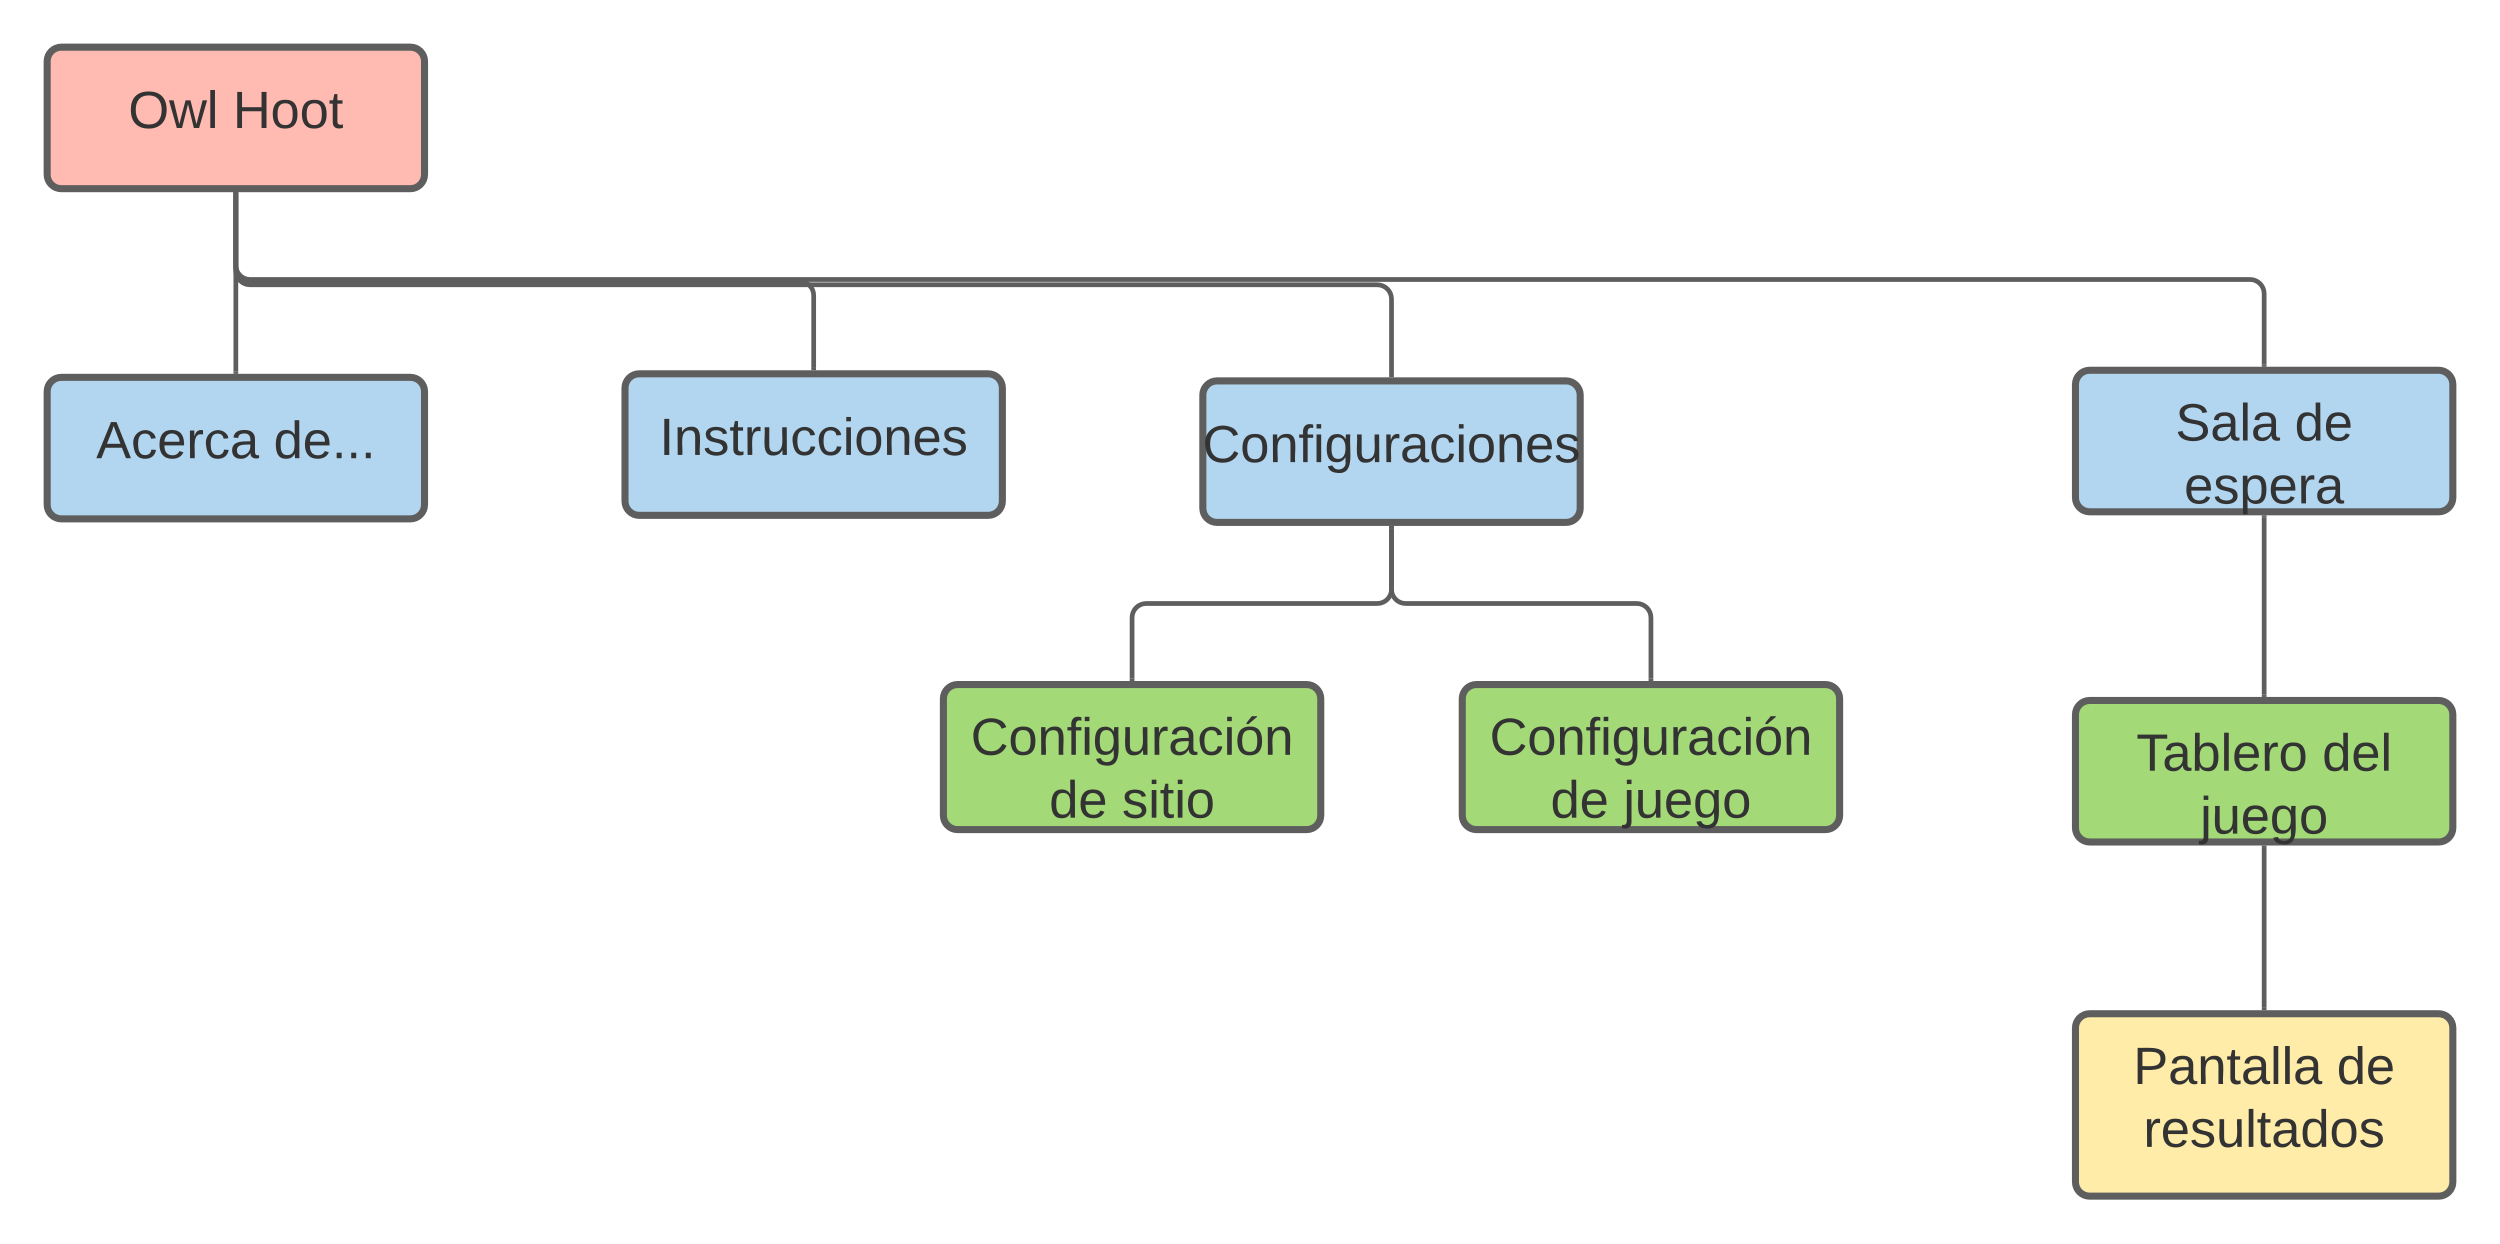
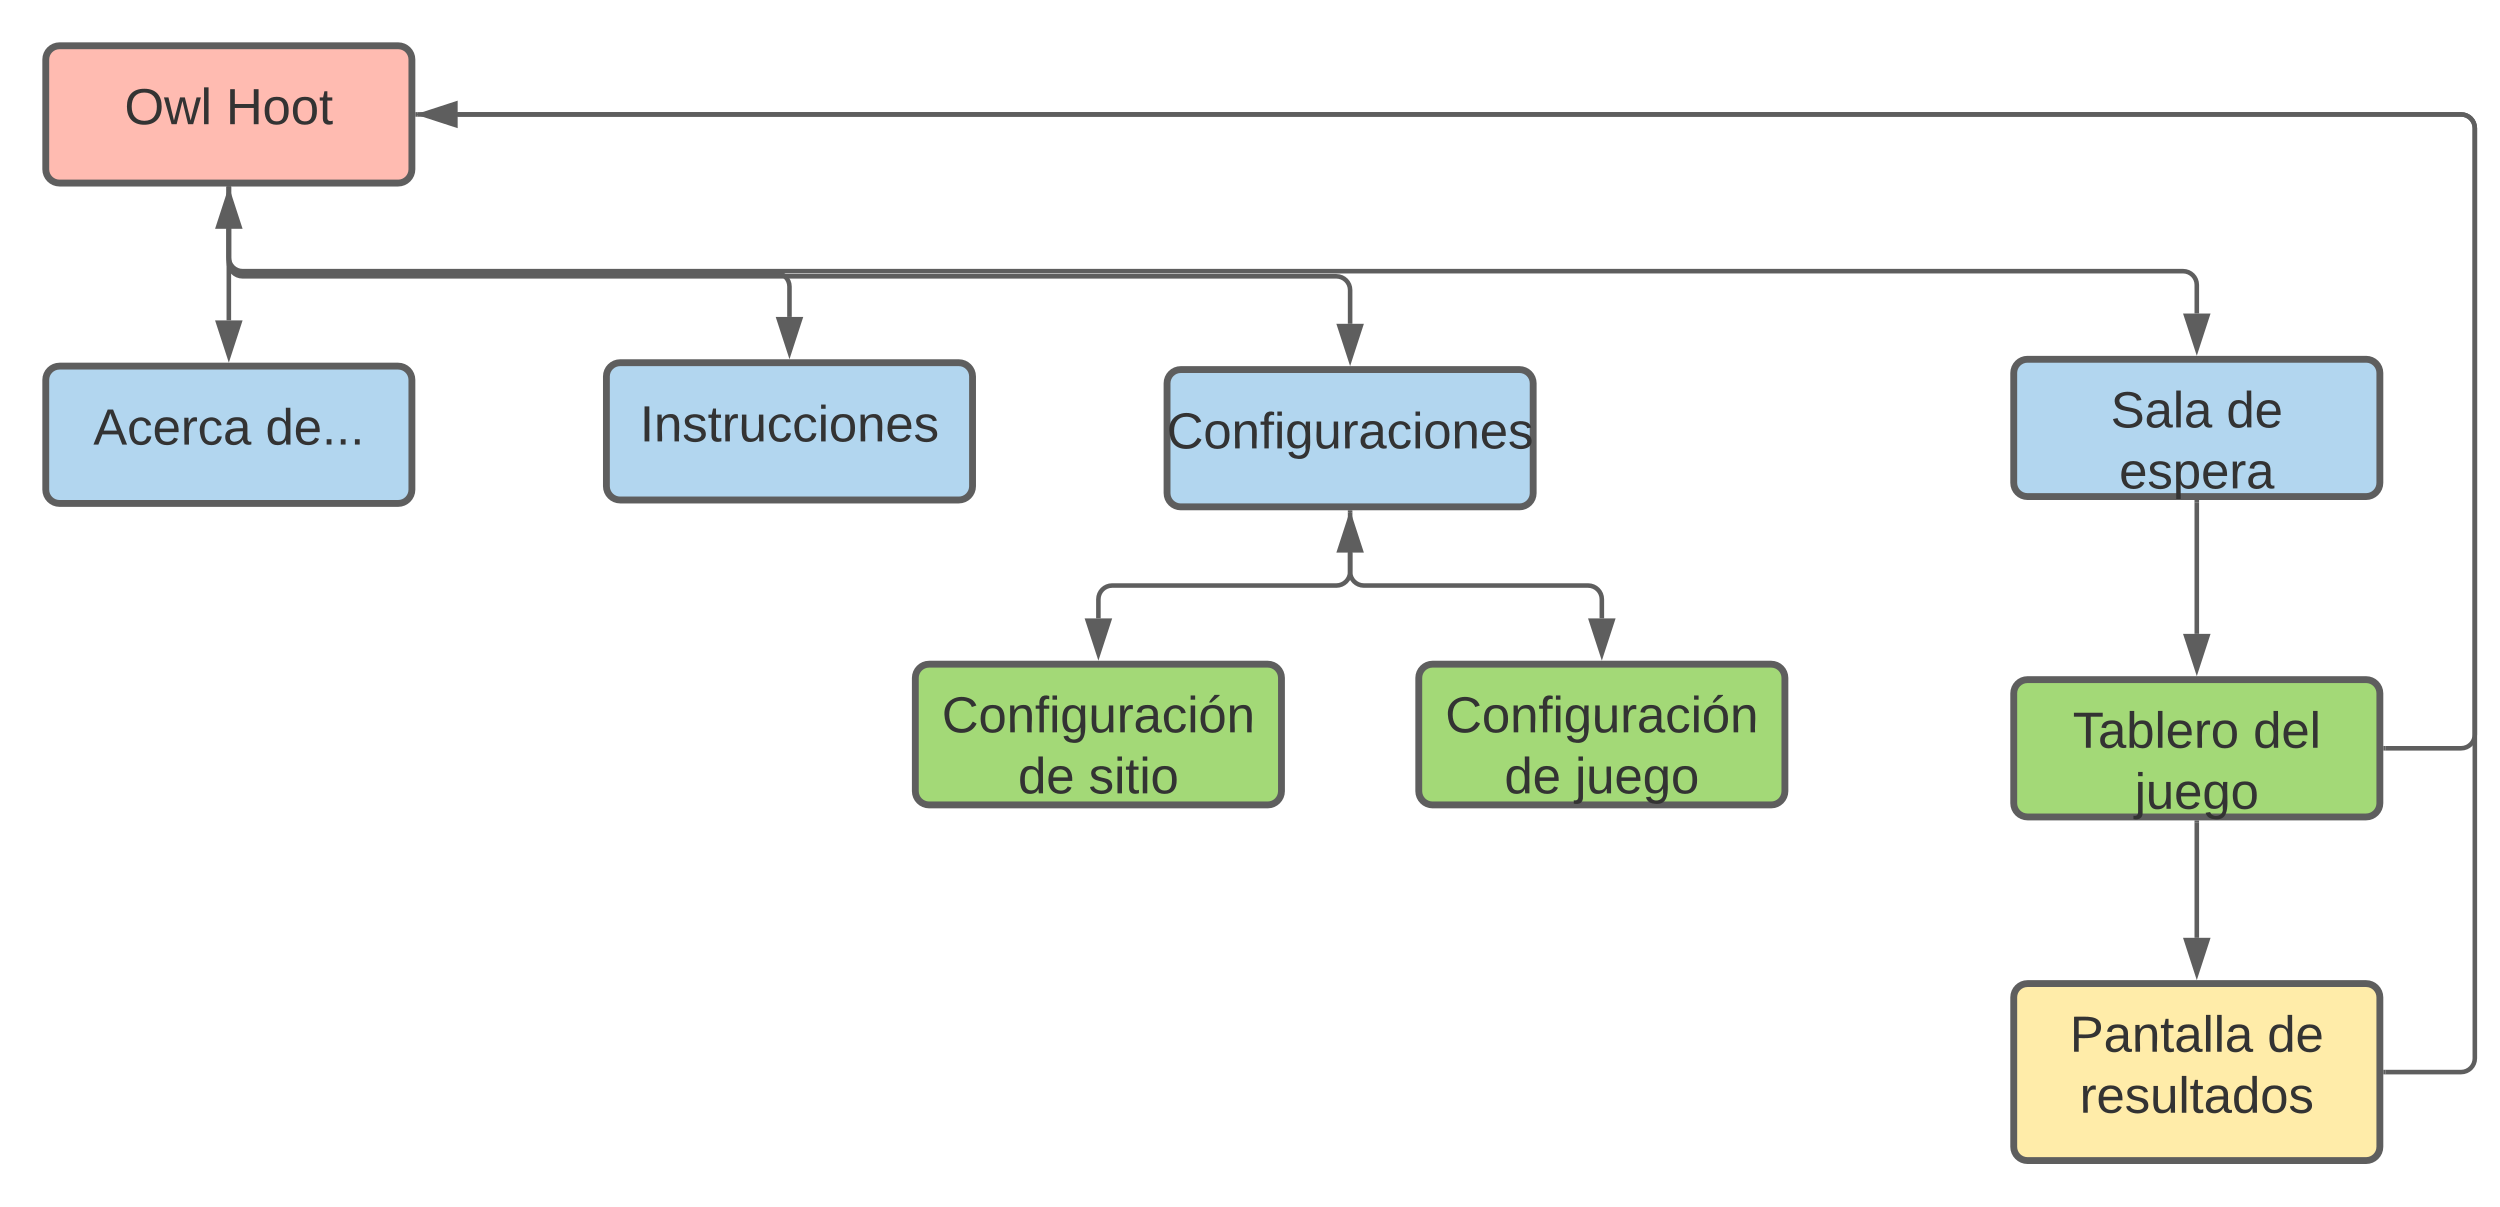
- <svg xmlns="http://www.w3.org/2000/svg" xmlns:ns1="lucid" xmlns:xlink="http://www.w3.org/1999/xlink" width="1060" height="527.17">
+ <svg xmlns="http://www.w3.org/2000/svg" xmlns:ns1="lucid" xmlns:xlink="http://www.w3.org/1999/xlink" width="1092.5" height="527.17">
  <g transform="translate(-140 -180)" ns1:page-tab-id="0_0">
    <path d="M0 0h1870.87v1322.83H0z" fill="#fff" />
    <path d="M160 206c0-3.3 2.7-6 6-6h148c3.3 0 6 2.7 6 6v48c0 3.3-2.7 6-6 6H166c-3.3 0-6-2.7-6-6z" stroke="#5e5e5e" stroke-width="3" fill="#ffbbb1" />
    <use xlink:href="#a" transform="matrix(1,0,0,1,172,212) translate(22.41358 22.27778)" />
    <use xlink:href="#b" transform="matrix(1,0,0,1,172,212) translate(66.73457 22.27778)" />
    <path d="M160 346c0-3.3 2.7-6 6-6h148c3.3 0 6 2.7 6 6v48c0 3.3-2.7 6-6 6H166c-3.3 0-6-2.7-6-6z" stroke="#5e5e5e" stroke-width="3" fill="#b2d6ef" />
    <use xlink:href="#c" transform="matrix(1,0,0,1,172,352) translate(8.771605 22.27778)" />
    <use xlink:href="#d" transform="matrix(1,0,0,1,172,352) translate(84.01852 22.27778)" />
    <path d="M1020 343c0-3.3 2.7-6 6-6h148c3.3 0 6 2.7 6 6v48c0 3.3-2.7 6-6 6h-148c-3.3 0-6-2.7-6-6z" stroke="#5e5e5e" stroke-width="3" fill="#b2d6ef" />
    <use xlink:href="#e" transform="matrix(1,0,0,1,1032,349) translate(30.37654 17.77778)" />
    <use xlink:href="#f" transform="matrix(1,0,0,1,1032,349) translate(80.9321 17.77778)" />
    <use xlink:href="#g" transform="matrix(1,0,0,1,1032,349) translate(34.08025 44.44444)" />
    <path d="M1020 483c0-3.3 2.7-6 6-6h148c3.3 0 6 2.7 6 6v48c0 3.3-2.7 6-6 6h-148c-3.3 0-6-2.7-6-6z" stroke="#5e5e5e" stroke-width="3" fill="#a3d977" />
    <use xlink:href="#h" transform="matrix(1,0,0,1,1032,489) translate(13.80247 17.77778)" />
    <use xlink:href="#i" transform="matrix(1,0,0,1,1032,489) translate(92.62963 17.77778)" />
    <use xlink:href="#j" transform="matrix(1,0,0,1,1032,489) translate(40.87037 44.44444)" />
    <path d="M1020 615.83c0-3.3 2.7-6 6-6h148c3.3 0 6 2.7 6 6v65.34c0 3.3-2.7 6-6 6h-148c-3.3 0-6-2.7-6-6z" stroke="#5e5e5e" stroke-width="3" fill="#ffeca9" />
    <use xlink:href="#k" transform="matrix(1,0,0,1,1032,621.8333) translate(12.50617 17.77778)" />
    <use xlink:href="#f" transform="matrix(1,0,0,1,1032,621.8333) translate(98.80247 17.77778)" />
    <use xlink:href="#l" transform="matrix(1,0,0,1,1032,621.8333) translate(16.82716 44.44444)" />
    <path d="M650 347.5c0-3.3 2.7-6 6-6h148c3.3 0 6 2.7 6 6v48c0 3.3-2.7 6-6 6H656c-3.3 0-6-2.7-6-6z" stroke="#5e5e5e" stroke-width="3" fill="#b2d6ef" />
    <use xlink:href="#m" transform="matrix(1,0,0,1,662,353.5) translate(-12.12346 22.44444)" />
-     <path d="M240 262.5v75" stroke="#5e5e5e" stroke-width="2" fill="none" />
-     <path d="M241 262.53h-2v-1.03h2zM241 338.5h-2v-1.03h2z" fill="#5e5e5e" />
-     <path d="M1100 399.5v75" stroke="#5e5e5e" stroke-width="2" fill="none" />
-     <path d="M1101 399.53h-2v-1.03h2zM1101 475.5h-2v-1.03h2z" fill="#5e5e5e" />
-     <path d="M240 262.5v32.25c0 3.3 2.7 6 6 6h478c3.3 0 6 2.7 6 6V339" stroke="#5e5e5e" stroke-width="2" fill="none" />
-     <path d="M241 262.53h-2v-1.03h2zM731 340h-2v-1.03h2z" fill="#5e5e5e" />
-     <path d="M240 262.5v30c0 3.3 2.7 6 6 6h848c3.3 0 6 2.7 6 6v30" stroke="#5e5e5e" stroke-width="2" fill="none" />
-     <path d="M241 262.53h-2v-1.03h2zM1101 335.5h-2v-1.03h2z" fill="#5e5e5e" />
-     <path d="M1100 539.5v67.83" stroke="#5e5e5e" stroke-width="2" fill="none" />
-     <path d="M1101 539.53h-2v-1.03h2zM1101 608.33h-2v-1.02h2z" fill="#5e5e5e" />
+     <path d="M240 280v40" stroke="#5e5e5e" stroke-width="2" fill="none" />
+     <path d="M240 264.74l4.64 14.26h-9.28zM240 335.26L235.36 321h9.28z" stroke="#5e5e5e" stroke-width="2" fill="#5e5e5e" />
+     <path d="M1100 399.5V457" stroke="#5e5e5e" stroke-width="2" fill="none" />
+     <path d="M1101 399.53h-2v-1.03h2z" fill="#5e5e5e" />
+     <path d="M1100 472.26l-4.64-14.26h9.28z" stroke="#5e5e5e" stroke-width="2" fill="#5e5e5e" />
+     <path d="M240 262.5v32.25c0 3.3 2.7 6 6 6h478c3.3 0 6 2.7 6 6v14.75" stroke="#5e5e5e" stroke-width="2" fill="none" />
+     <path d="M241 262.53h-2v-1.03h2z" fill="#5e5e5e" />
+     <path d="M730 336.76l-4.64-14.26h9.28z" stroke="#5e5e5e" stroke-width="2" fill="#5e5e5e" />
+     <path d="M240 262.5v30c0 3.3 2.7 6 6 6h848c3.3 0 6 2.7 6 6V317" stroke="#5e5e5e" stroke-width="2" fill="none" />
+     <path d="M241 262.53h-2v-1.03h2z" fill="#5e5e5e" />
+     <path d="M1100 332.26l-4.64-14.26h9.28z" stroke="#5e5e5e" stroke-width="2" fill="#5e5e5e" />
+     <path d="M1100 539.5v50.33" stroke="#5e5e5e" stroke-width="2" fill="none" />
+     <path d="M1101 539.53h-2v-1.03h2z" fill="#5e5e5e" />
+     <path d="M1100 605.1l-4.64-14.27h9.28z" stroke="#5e5e5e" stroke-width="2" fill="#5e5e5e" />
    <path d="M405 344.5c0-3.3 2.7-6 6-6h148c3.3 0 6 2.7 6 6v48c0 3.3-2.7 6-6 6H411c-3.3 0-6-2.7-6-6z" stroke="#5e5e5e" stroke-width="3" fill="#b2d6ef" />
    <use xlink:href="#n" transform="matrix(1,0,0,1,417,350.5) translate(2.62963 22.40278)" />
    <path d="M485 400" stroke="#5e5e5e" stroke-width="2" fill="none" />
    <path fill="#5e5e5e" />
    <path fill="#5e5e5e" />
-     <path d="M240 262.5v30.75c0 3.3 2.7 6 6 6h233c3.3 0 6 2.7 6 6V336" stroke="#5e5e5e" stroke-width="2" fill="none" />
-     <path d="M241 262.53h-2v-1.03h2zM486 337h-2v-1.03h2z" fill="#5e5e5e" />
+     <path d="M240 262.5v30.75c0 3.3 2.7 6 6 6h233c3.3 0 6 2.7 6 6v13.25" stroke="#5e5e5e" stroke-width="2" fill="none" />
+     <path d="M241 262.53h-2v-1.03h2z" fill="#5e5e5e" />
+     <path d="M485 333.76l-4.64-14.26h9.28z" stroke="#5e5e5e" stroke-width="2" fill="#5e5e5e" />
    <path d="M760 476.25c0-3.3 2.7-6 6-6h148c3.3 0 6 2.7 6 6v49.5c0 3.3-2.7 6-6 6H766c-3.3 0-6-2.7-6-6z" stroke="#5e5e5e" stroke-width="3" fill="#a3d977" />
    <use xlink:href="#o" transform="matrix(1,0,0,1,772,482.25) translate(-0.3950617 17.77778)" />
    <use xlink:href="#p" transform="matrix(1,0,0,1,772,482.25) translate(25.43827 44.44444)" />
    <use xlink:href="#j" transform="matrix(1,0,0,1,772,482.25) translate(56.30247 44.44444)" />
    <path d="M540 476.25c0-3.3 2.7-6 6-6h148c3.3 0 6 2.7 6 6v49.5c0 3.3-2.7 6-6 6H546c-3.3 0-6-2.7-6-6z" stroke="#5e5e5e" stroke-width="3" fill="#a3d977" />
-     <g>
-       <use xlink:href="#o" transform="matrix(1,0,0,1,552,482.25) translate(-0.3950617 17.77778)" />
-       <use xlink:href="#p" transform="matrix(1,0,0,1,552,482.25) translate(32.87654 44.44444)" />
-       <use xlink:href="#q" transform="matrix(1,0,0,1,552,482.25) translate(63.74074 44.44444)" />
-     </g>
-     <path d="M730 404v25.88c0 3.3 2.7 6 6 6h98c3.3 0 6 2.68 6 6v25.87" stroke="#5e5e5e" stroke-width="2" fill="none" />
-     <path d="M731 404.03h-2V403h2zM841 468.75h-2v-1.03h2z" fill="#5e5e5e" />
-     <path d="M730 404v25.88c0 3.3-2.7 6-6 6h-98c-3.3 0-6 2.68-6 6v25.87" stroke="#5e5e5e" stroke-width="2" fill="none" />
-     <path d="M731 404.03h-2V403h2zM621 468.75h-2v-1.03h2z" fill="#5e5e5e" />
+     <use xlink:href="#o" transform="matrix(1,0,0,1,552,482.25) translate(-0.3950617 17.77778)" />
+     <use xlink:href="#p" transform="matrix(1,0,0,1,552,482.25) translate(32.87654 44.44444)" />
+     <use xlink:href="#q" transform="matrix(1,0,0,1,552,482.25) translate(63.74074 44.44444)" />
+     <path d="M730 421.5v8.38c0 3.3 2.7 6 6 6h98c3.3 0 6 2.68 6 6v8.37" stroke="#5e5e5e" stroke-width="2" fill="none" />
+     <path d="M730 406.24l4.64 14.26h-9.28zM840 465.5l-4.64-14.25h9.28z" stroke="#5e5e5e" stroke-width="2" fill="#5e5e5e" />
+     <path d="M730 404v25.88c0 3.3-2.7 6-6 6h-98c-3.3 0-6 2.68-6 6v8.37" stroke="#5e5e5e" stroke-width="2" fill="none" />
+     <path d="M731 404.03h-2V403h2z" fill="#5e5e5e" />
+     <path d="M620 465.5l-4.64-14.25h9.28z" stroke="#5e5e5e" stroke-width="2" fill="#5e5e5e" />
+     <path d="M1182.5 507h33c3.3 0 6-2.7 6-6V236c0-3.3-2.7-6-6-6H340" stroke="#5e5e5e" stroke-width="2" fill="none" />
+     <path d="M1182.53 508h-1.03v-2h1.03z" fill="#5e5e5e" />
+     <path d="M324.74 230l14.26-4.64v9.28z" stroke="#5e5e5e" stroke-width="2" fill="#5e5e5e" />
+     <path d="M1182.5 648.5h33c3.3 0 6-2.7 6-6V236c0-3.3-2.7-6-6-6h-893" stroke="#5e5e5e" stroke-width="2" fill="none" />
+     <path d="M1182.53 649.5h-1.03v-2h1.03zM322.53 231h-1.03v-2h1.03z" fill="#5e5e5e" />
    <defs>
      <path fill="#333" d="M140-251c81 0 123 46 123 126C263-46 219 4 140 4 59 4 17-45 17-125s42-126 123-126zm0 227c63 0 89-41 89-101s-29-99-89-99c-61 0-89 39-89 99S79-25 140-24" id="r" />
      <path fill="#333" d="M206 0h-36l-40-164L89 0H53L-1-190h32L70-26l43-164h34l41 164 42-164h31" id="s" />
      <path fill="#333" d="M24 0v-261h32V0H24" id="t" />
      <g id="a">
        <use transform="matrix(0.0617284,0,0,0.0617284,0,0)" xlink:href="#r" />
        <use transform="matrix(0.0617284,0,0,0.0617284,17.28395,0)" xlink:href="#s" />
        <use transform="matrix(0.0617284,0,0,0.0617284,33.2716,0)" xlink:href="#t" />
      </g>
      <path fill="#333" d="M197 0v-115H63V0H30v-248h33v105h134v-105h34V0h-34" id="u" />
      <path fill="#333" d="M100-194c62-1 85 37 85 99 1 63-27 99-86 99S16-35 15-95c0-66 28-99 85-99zM99-20c44 1 53-31 53-75 0-43-8-75-51-75s-53 32-53 75 10 74 51 75" id="v" />
      <path fill="#333" d="M59-47c-2 24 18 29 38 22v24C64 9 27 4 27-40v-127H5v-23h24l9-43h21v43h35v23H59v120" id="w" />
      <g id="b">
        <use transform="matrix(0.0617284,0,0,0.0617284,0,0)" xlink:href="#u" />
        <use transform="matrix(0.0617284,0,0,0.0617284,15.98765,0)" xlink:href="#v" />
        <use transform="matrix(0.0617284,0,0,0.0617284,28.33333,0)" xlink:href="#v" />
        <use transform="matrix(0.0617284,0,0,0.0617284,40.67901,0)" xlink:href="#w" />
      </g>
      <path fill="#333" d="M205 0l-28-72H64L36 0H1l101-248h38L239 0h-34zm-38-99l-47-123c-12 45-31 82-46 123h93" id="x" />
      <path fill="#333" d="M96-169c-40 0-48 33-48 73s9 75 48 75c24 0 41-14 43-38l32 2c-6 37-31 61-74 61-59 0-76-41-82-99-10-93 101-131 147-64 4 7 5 14 7 22l-32 3c-4-21-16-35-41-35" id="y" />
      <path fill="#333" d="M100-194c63 0 86 42 84 106H49c0 40 14 67 53 68 26 1 43-12 49-29l28 8c-11 28-37 45-77 45C44 4 14-33 15-96c1-61 26-98 85-98zm52 81c6-60-76-77-97-28-3 7-6 17-6 28h103" id="z" />
      <path fill="#333" d="M114-163C36-179 61-72 57 0H25l-1-190h30c1 12-1 29 2 39 6-27 23-49 58-41v29" id="A" />
      <path fill="#333" d="M141-36C126-15 110 5 73 4 37 3 15-17 15-53c-1-64 63-63 125-63 3-35-9-54-41-54-24 1-41 7-42 31l-33-3c5-37 33-52 76-52 45 0 72 20 72 64v82c-1 20 7 32 28 27v20c-31 9-61-2-59-35zM48-53c0 20 12 33 32 33 41-3 63-29 60-74-43 2-92-5-92 41" id="B" />
      <g id="c">
        <use transform="matrix(0.0617284,0,0,0.0617284,0,0)" xlink:href="#x" />
        <use transform="matrix(0.0617284,0,0,0.0617284,14.81481,0)" xlink:href="#y" />
        <use transform="matrix(0.0617284,0,0,0.0617284,25.92593,0)" xlink:href="#z" />
        <use transform="matrix(0.0617284,0,0,0.0617284,38.2716,0)" xlink:href="#A" />
        <use transform="matrix(0.0617284,0,0,0.0617284,45.61728,0)" xlink:href="#y" />
        <use transform="matrix(0.0617284,0,0,0.0617284,56.7284,0)" xlink:href="#B" />
      </g>
      <path fill="#333" d="M85-194c31 0 48 13 60 33l-1-100h32l1 261h-30c-2-10 0-23-3-31C134-8 116 4 85 4 32 4 16-35 15-94c0-66 23-100 70-100zm9 24c-40 0-46 34-46 75 0 40 6 74 45 74 42 0 51-32 51-76 0-42-9-74-50-73" id="C" />
      <path fill="#333" d="M33 0v-38h34V0H33" id="D" />
      <g id="d">
        <use transform="matrix(0.0617284,0,0,0.0617284,0,0)" xlink:href="#C" />
        <use transform="matrix(0.0617284,0,0,0.0617284,12.34568,0)" xlink:href="#z" />
        <use transform="matrix(0.0617284,0,0,0.0617284,24.69136,0)" xlink:href="#D" />
        <use transform="matrix(0.0617284,0,0,0.0617284,30.8642,0)" xlink:href="#D" />
        <use transform="matrix(0.0617284,0,0,0.0617284,37.03704,0)" xlink:href="#D" />
      </g>
      <path fill="#333" d="M185-189c-5-48-123-54-124 2 14 75 158 14 163 119 3 78-121 87-175 55-17-10-28-26-33-46l33-7c5 56 141 63 141-1 0-78-155-14-162-118-5-82 145-84 179-34 5 7 8 16 11 25" id="E" />
      <g id="e">
        <use transform="matrix(0.0617284,0,0,0.0617284,0,0)" xlink:href="#E" />
        <use transform="matrix(0.0617284,0,0,0.0617284,14.81481,0)" xlink:href="#B" />
        <use transform="matrix(0.0617284,0,0,0.0617284,27.16049,0)" xlink:href="#t" />
        <use transform="matrix(0.0617284,0,0,0.0617284,32.03704,0)" xlink:href="#B" />
      </g>
      <g id="f">
        <use transform="matrix(0.0617284,0,0,0.0617284,0,0)" xlink:href="#C" />
        <use transform="matrix(0.0617284,0,0,0.0617284,12.34568,0)" xlink:href="#z" />
      </g>
      <path fill="#333" d="M135-143c-3-34-86-38-87 0 15 53 115 12 119 90S17 21 10-45l28-5c4 36 97 45 98 0-10-56-113-15-118-90-4-57 82-63 122-42 12 7 21 19 24 35" id="F" />
      <path fill="#333" d="M115-194c55 1 70 41 70 98S169 2 115 4C84 4 66-9 55-30l1 105H24l-1-265h31l2 30c10-21 28-34 59-34zm-8 174c40 0 45-34 45-75s-6-73-45-74c-42 0-51 32-51 76 0 43 10 73 51 73" id="G" />
      <g id="g">
        <use transform="matrix(0.0617284,0,0,0.0617284,0,0)" xlink:href="#z" />
        <use transform="matrix(0.0617284,0,0,0.0617284,12.34568,0)" xlink:href="#F" />
        <use transform="matrix(0.0617284,0,0,0.0617284,23.45679,0)" xlink:href="#G" />
        <use transform="matrix(0.0617284,0,0,0.0617284,35.80247,0)" xlink:href="#z" />
        <use transform="matrix(0.0617284,0,0,0.0617284,48.14815,0)" xlink:href="#A" />
        <use transform="matrix(0.0617284,0,0,0.0617284,55.49383,0)" xlink:href="#B" />
      </g>
      <path fill="#333" d="M127-220V0H93v-220H8v-28h204v28h-85" id="H" />
      <path fill="#333" d="M115-194c53 0 69 39 70 98 0 66-23 100-70 100C84 3 66-7 56-30L54 0H23l1-261h32v101c10-23 28-34 59-34zm-8 174c40 0 45-34 45-75 0-40-5-75-45-74-42 0-51 32-51 76 0 43 10 73 51 73" id="I" />
      <g id="h">
        <use transform="matrix(0.0617284,0,0,0.0617284,0,0)" xlink:href="#H" />
        <use transform="matrix(0.0617284,0,0,0.0617284,11.04938,0)" xlink:href="#B" />
        <use transform="matrix(0.0617284,0,0,0.0617284,23.39506,0)" xlink:href="#I" />
        <use transform="matrix(0.0617284,0,0,0.0617284,35.74074,0)" xlink:href="#t" />
        <use transform="matrix(0.0617284,0,0,0.0617284,40.61728,0)" xlink:href="#z" />
        <use transform="matrix(0.0617284,0,0,0.0617284,52.96296,0)" xlink:href="#A" />
        <use transform="matrix(0.0617284,0,0,0.0617284,60.30864,0)" xlink:href="#v" />
      </g>
      <g id="i">
        <use transform="matrix(0.0617284,0,0,0.0617284,0,0)" xlink:href="#C" />
        <use transform="matrix(0.0617284,0,0,0.0617284,12.34568,0)" xlink:href="#z" />
        <use transform="matrix(0.0617284,0,0,0.0617284,24.69136,0)" xlink:href="#t" />
      </g>
      <path fill="#333" d="M24-231v-30h32v30H24zM-9 49c24 4 33-6 33-30v-209h32V24c2 40-23 58-65 49V49" id="J" />
      <path fill="#333" d="M84 4C-5 8 30-112 23-190h32v120c0 31 7 50 39 49 72-2 45-101 50-169h31l1 190h-30c-1-10 1-25-2-33-11 22-28 36-60 37" id="K" />
      <path fill="#333" d="M177-190C167-65 218 103 67 71c-23-6-38-20-44-43l32-5c15 47 100 32 89-28v-30C133-14 115 1 83 1 29 1 15-40 15-95c0-56 16-97 71-98 29-1 48 16 59 35 1-10 0-23 2-32h30zM94-22c36 0 50-32 50-73 0-42-14-75-50-75-39 0-46 34-46 75s6 73 46 73" id="L" />
      <g id="j">
        <use transform="matrix(0.0617284,0,0,0.0617284,0,0)" xlink:href="#J" />
        <use transform="matrix(0.0617284,0,0,0.0617284,4.876543,0)" xlink:href="#K" />
        <use transform="matrix(0.0617284,0,0,0.0617284,17.22222,0)" xlink:href="#z" />
        <use transform="matrix(0.0617284,0,0,0.0617284,29.5679,0)" xlink:href="#L" />
        <use transform="matrix(0.0617284,0,0,0.0617284,41.91358,0)" xlink:href="#v" />
      </g>
      <path fill="#333" d="M30-248c87 1 191-15 191 75 0 78-77 80-158 76V0H30v-248zm33 125c57 0 124 11 124-50 0-59-68-47-124-48v98" id="M" />
      <path fill="#333" d="M117-194c89-4 53 116 60 194h-32v-121c0-31-8-49-39-48C34-167 62-67 57 0H25l-1-190h30c1 10-1 24 2 32 11-22 29-35 61-36" id="N" />
      <g id="k">
        <use transform="matrix(0.0617284,0,0,0.0617284,0,0)" xlink:href="#M" />
        <use transform="matrix(0.0617284,0,0,0.0617284,14.81481,0)" xlink:href="#B" />
        <use transform="matrix(0.0617284,0,0,0.0617284,27.16049,0)" xlink:href="#N" />
        <use transform="matrix(0.0617284,0,0,0.0617284,39.50617,0)" xlink:href="#w" />
        <use transform="matrix(0.0617284,0,0,0.0617284,45.67901,0)" xlink:href="#B" />
        <use transform="matrix(0.0617284,0,0,0.0617284,58.02469,0)" xlink:href="#t" />
        <use transform="matrix(0.0617284,0,0,0.0617284,62.90123,0)" xlink:href="#t" />
        <use transform="matrix(0.0617284,0,0,0.0617284,67.77778,0)" xlink:href="#B" />
      </g>
      <g id="l">
        <use transform="matrix(0.0617284,0,0,0.0617284,0,0)" xlink:href="#A" />
        <use transform="matrix(0.0617284,0,0,0.0617284,7.345679,0)" xlink:href="#z" />
        <use transform="matrix(0.0617284,0,0,0.0617284,19.69136,0)" xlink:href="#F" />
        <use transform="matrix(0.0617284,0,0,0.0617284,30.80247,0)" xlink:href="#K" />
        <use transform="matrix(0.0617284,0,0,0.0617284,43.14815,0)" xlink:href="#t" />
        <use transform="matrix(0.0617284,0,0,0.0617284,48.02469,0)" xlink:href="#w" />
        <use transform="matrix(0.0617284,0,0,0.0617284,54.19753,0)" xlink:href="#B" />
        <use transform="matrix(0.0617284,0,0,0.0617284,66.54321,0)" xlink:href="#C" />
        <use transform="matrix(0.0617284,0,0,0.0617284,78.88889,0)" xlink:href="#v" />
        <use transform="matrix(0.0617284,0,0,0.0617284,91.23457,0)" xlink:href="#F" />
      </g>
      <path fill="#333" d="M212-179c-10-28-35-45-73-45-59 0-87 40-87 99 0 60 29 101 89 101 43 0 62-24 78-52l27 14C228-24 195 4 139 4 59 4 22-46 18-125c-6-104 99-153 187-111 19 9 31 26 39 46" id="O" />
      <path fill="#333" d="M101-234c-31-9-42 10-38 44h38v23H63V0H32v-167H5v-23h27c-7-52 17-82 69-68v24" id="P" />
      <path fill="#333" d="M24-231v-30h32v30H24zM24 0v-190h32V0H24" id="Q" />
      <g id="m">
        <use transform="matrix(0.0617284,0,0,0.0617284,0,0)" xlink:href="#O" />
        <use transform="matrix(0.0617284,0,0,0.0617284,15.98765,0)" xlink:href="#v" />
        <use transform="matrix(0.0617284,0,0,0.0617284,28.33333,0)" xlink:href="#N" />
        <use transform="matrix(0.0617284,0,0,0.0617284,40.67901,0)" xlink:href="#P" />
        <use transform="matrix(0.0617284,0,0,0.0617284,46.85185,0)" xlink:href="#Q" />
        <use transform="matrix(0.0617284,0,0,0.0617284,51.7284,0)" xlink:href="#L" />
        <use transform="matrix(0.0617284,0,0,0.0617284,64.07407,0)" xlink:href="#K" />
        <use transform="matrix(0.0617284,0,0,0.0617284,76.41975,0)" xlink:href="#A" />
        <use transform="matrix(0.0617284,0,0,0.0617284,83.76543,0)" xlink:href="#B" />
        <use transform="matrix(0.0617284,0,0,0.0617284,96.11111,0)" xlink:href="#y" />
        <use transform="matrix(0.0617284,0,0,0.0617284,107.2222,0)" xlink:href="#Q" />
        <use transform="matrix(0.0617284,0,0,0.0617284,112.0988,0)" xlink:href="#v" />
        <use transform="matrix(0.0617284,0,0,0.0617284,124.4444,0)" xlink:href="#N" />
        <use transform="matrix(0.0617284,0,0,0.0617284,136.7901,0)" xlink:href="#z" />
        <use transform="matrix(0.0617284,0,0,0.0617284,149.1358,0)" xlink:href="#F" />
      </g>
      <path fill="#333" d="M33 0v-248h34V0H33" id="R" />
      <g id="n">
        <use transform="matrix(0.0617284,0,0,0.0617284,0,0)" xlink:href="#R" />
        <use transform="matrix(0.0617284,0,0,0.0617284,6.17284,0)" xlink:href="#N" />
        <use transform="matrix(0.0617284,0,0,0.0617284,18.51852,0)" xlink:href="#F" />
        <use transform="matrix(0.0617284,0,0,0.0617284,29.62963,0)" xlink:href="#w" />
        <use transform="matrix(0.0617284,0,0,0.0617284,35.80247,0)" xlink:href="#A" />
        <use transform="matrix(0.0617284,0,0,0.0617284,43.14815,0)" xlink:href="#K" />
        <use transform="matrix(0.0617284,0,0,0.0617284,55.49383,0)" xlink:href="#y" />
        <use transform="matrix(0.0617284,0,0,0.0617284,66.60494,0)" xlink:href="#y" />
        <use transform="matrix(0.0617284,0,0,0.0617284,77.71605,0)" xlink:href="#Q" />
        <use transform="matrix(0.0617284,0,0,0.0617284,82.59259,0)" xlink:href="#v" />
        <use transform="matrix(0.0617284,0,0,0.0617284,94.93827,0)" xlink:href="#N" />
        <use transform="matrix(0.0617284,0,0,0.0617284,107.284,0)" xlink:href="#z" />
        <use transform="matrix(0.0617284,0,0,0.0617284,119.6296,0)" xlink:href="#F" />
      </g>
      <path fill="#333" d="M100-194c62-1 85 37 85 99 1 63-27 99-86 99S16-35 15-95c0-66 28-99 85-99zM99-20c44 1 53-31 53-75 0-43-8-75-51-75s-53 32-53 75 10 74 51 75zM76-211c8-23 27-35 38-54h36v5l-58 49H76" id="S" />
      <g id="o">
        <use transform="matrix(0.0617284,0,0,0.0617284,0,0)" xlink:href="#O" />
        <use transform="matrix(0.0617284,0,0,0.0617284,15.98765,0)" xlink:href="#v" />
        <use transform="matrix(0.0617284,0,0,0.0617284,28.33333,0)" xlink:href="#N" />
        <use transform="matrix(0.0617284,0,0,0.0617284,40.67901,0)" xlink:href="#P" />
        <use transform="matrix(0.0617284,0,0,0.0617284,46.85185,0)" xlink:href="#Q" />
        <use transform="matrix(0.0617284,0,0,0.0617284,51.7284,0)" xlink:href="#L" />
        <use transform="matrix(0.0617284,0,0,0.0617284,64.07407,0)" xlink:href="#K" />
        <use transform="matrix(0.0617284,0,0,0.0617284,76.41975,0)" xlink:href="#A" />
        <use transform="matrix(0.0617284,0,0,0.0617284,83.76543,0)" xlink:href="#B" />
        <use transform="matrix(0.0617284,0,0,0.0617284,96.11111,0)" xlink:href="#y" />
        <use transform="matrix(0.0617284,0,0,0.0617284,107.2222,0)" xlink:href="#Q" />
        <use transform="matrix(0.0617284,0,0,0.0617284,112.0988,0)" xlink:href="#S" />
        <use transform="matrix(0.0617284,0,0,0.0617284,124.4444,0)" xlink:href="#N" />
      </g>
      <g id="p">
        <use transform="matrix(0.0617284,0,0,0.0617284,0,0)" xlink:href="#C" />
        <use transform="matrix(0.0617284,0,0,0.0617284,12.34568,0)" xlink:href="#z" />
      </g>
      <g id="q">
        <use transform="matrix(0.0617284,0,0,0.0617284,0,0)" xlink:href="#F" />
        <use transform="matrix(0.0617284,0,0,0.0617284,11.11111,0)" xlink:href="#Q" />
        <use transform="matrix(0.0617284,0,0,0.0617284,15.98765,0)" xlink:href="#w" />
        <use transform="matrix(0.0617284,0,0,0.0617284,22.16049,0)" xlink:href="#Q" />
        <use transform="matrix(0.0617284,0,0,0.0617284,27.03704,0)" xlink:href="#v" />
      </g>
    </defs>
  </g>
</svg>
